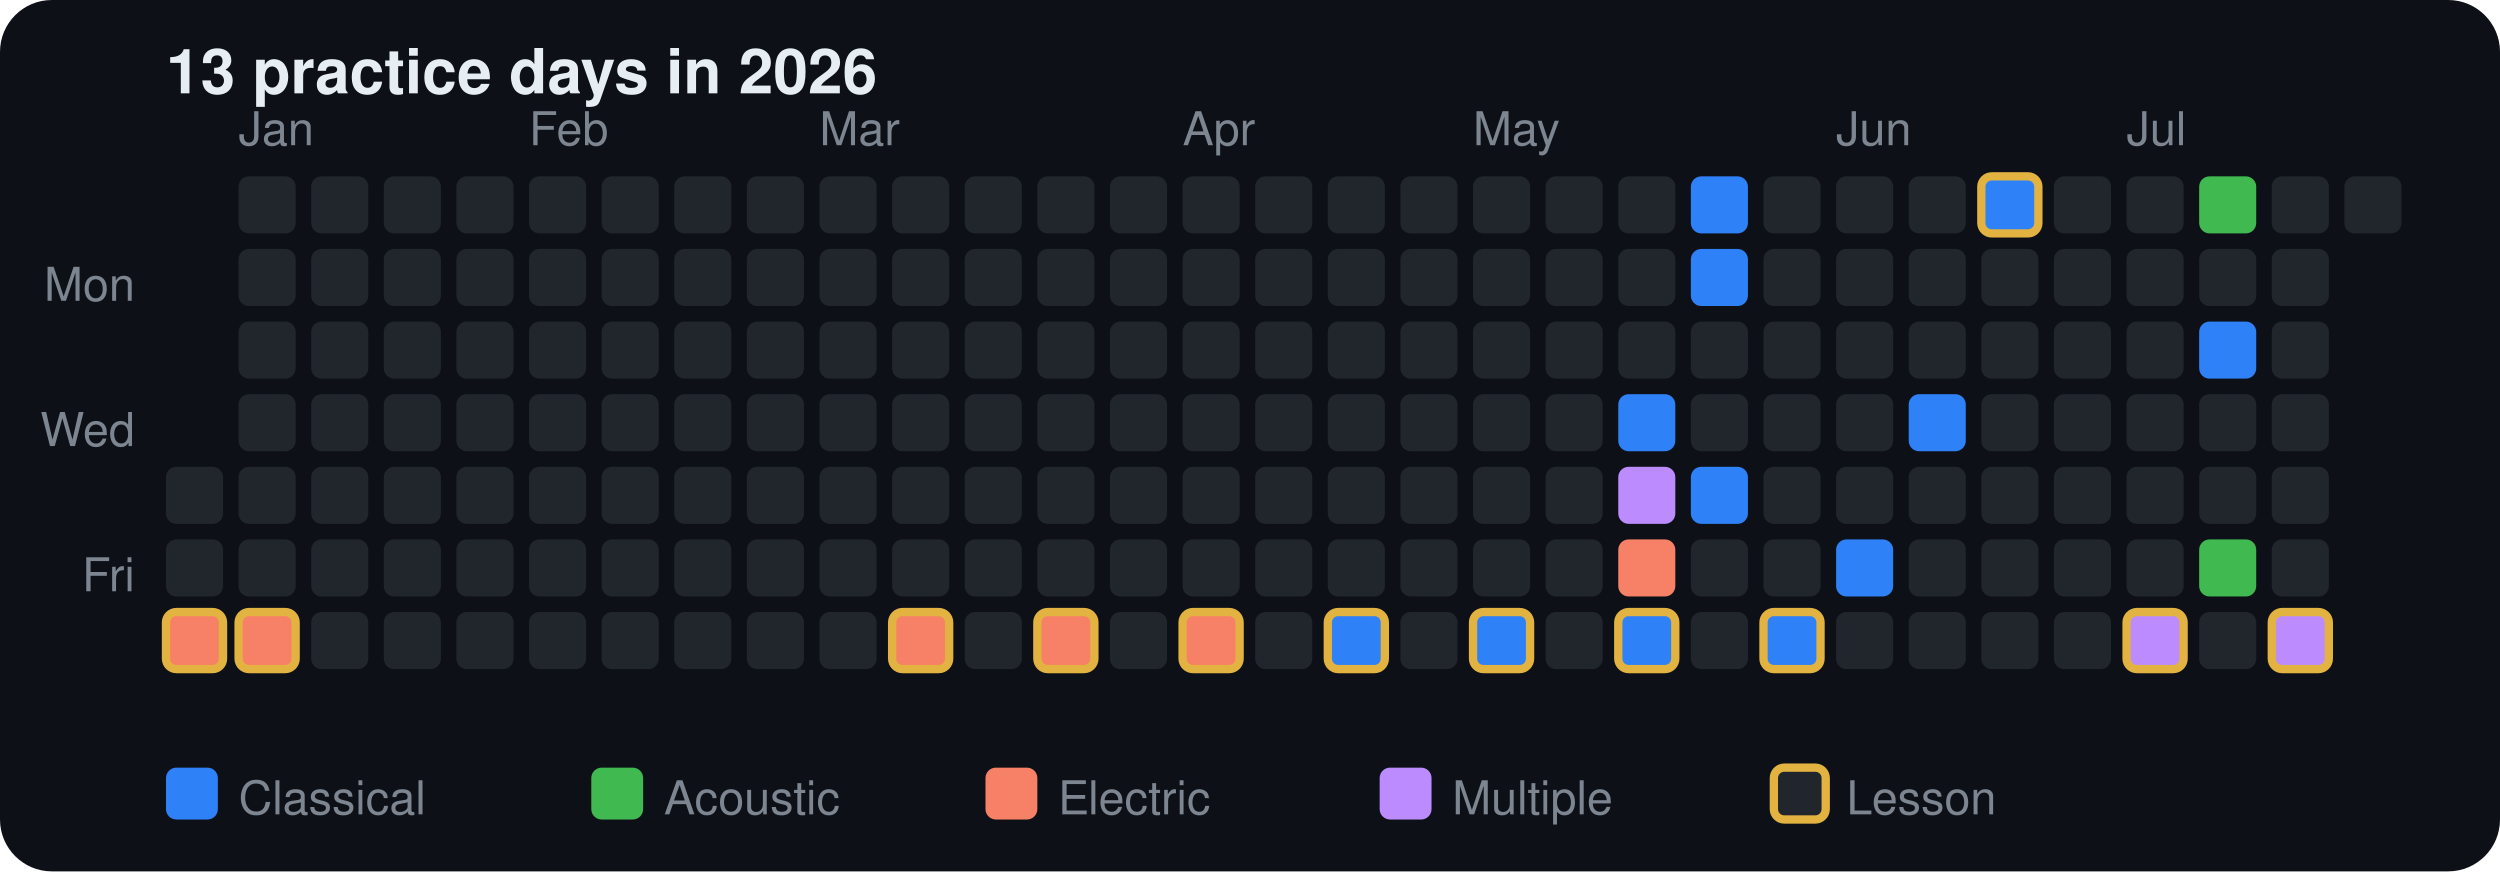
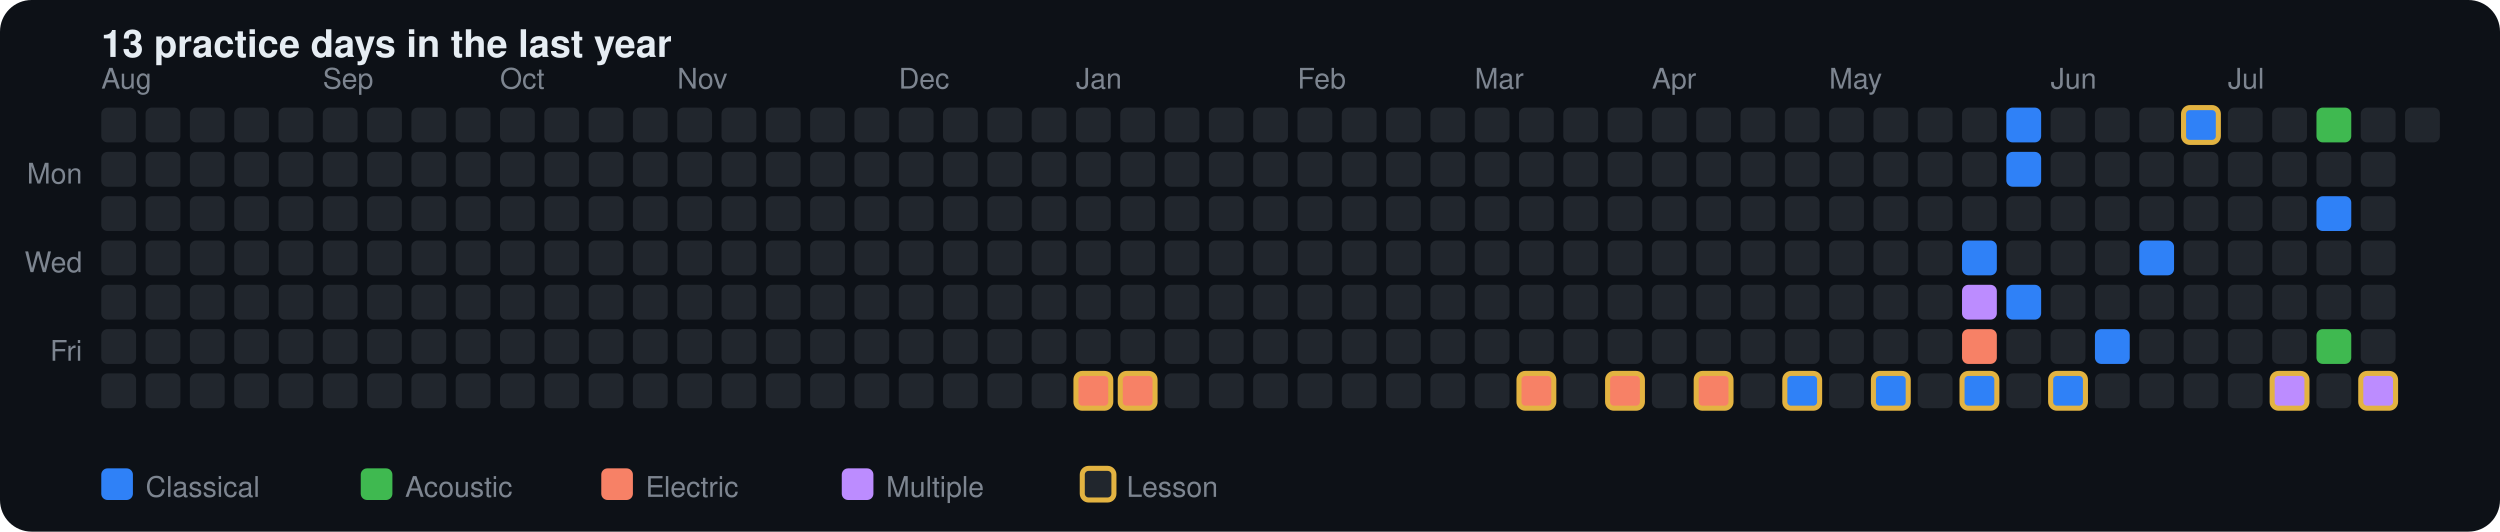
- <svg xmlns="http://www.w3.org/2000/svg" width="482" height="168" viewBox="0 0 482 168" font-family="-apple-system,Segoe UI,Helvetica,Arial,sans-serif">
-   <rect width="482" height="168" rx="10" fill="#0d1117" />
-   <text x="32" y="18" fill="#e6edf3" font-size="12" font-weight="600">13 practice days in 2026</text>
-   <text x="46" y="28" fill="#7d8590" font-size="9">Jan</text>
-   <text x="102" y="28" fill="#7d8590" font-size="9">Feb</text>
-   <text x="158" y="28" fill="#7d8590" font-size="9">Mar</text>
-   <text x="228" y="28" fill="#7d8590" font-size="9">Apr</text>
-   <text x="284" y="28" fill="#7d8590" font-size="9">May</text>
-   <text x="354" y="28" fill="#7d8590" font-size="9">Jun</text>
-   <text x="410" y="28" fill="#7d8590" font-size="9">Jul</text>
+ <svg xmlns="http://www.w3.org/2000/svg" width="790" height="168" viewBox="0 0 790 168" font-family="-apple-system,Segoe UI,Helvetica,Arial,sans-serif">
+   <rect width="790" height="168" rx="10" fill="#0d1117" />
+   <text x="32" y="18" fill="#e6edf3" font-size="12" font-weight="600">13 practice days in the last year</text>
+   <text x="32" y="28" fill="#7d8590" font-size="9">Aug</text>
+   <text x="102" y="28" fill="#7d8590" font-size="9">Sep</text>
+   <text x="158" y="28" fill="#7d8590" font-size="9">Oct</text>
+   <text x="214" y="28" fill="#7d8590" font-size="9">Nov</text>
+   <text x="284" y="28" fill="#7d8590" font-size="9">Dec</text>
+   <text x="340" y="28" fill="#7d8590" font-size="9">Jan</text>
+   <text x="410" y="28" fill="#7d8590" font-size="9">Feb</text>
+   <text x="466" y="28" fill="#7d8590" font-size="9">Mar</text>
+   <text x="522" y="28" fill="#7d8590" font-size="9">Apr</text>
+   <text x="578" y="28" fill="#7d8590" font-size="9">May</text>
+   <text x="648" y="28" fill="#7d8590" font-size="9">Jun</text>
+   <text x="704" y="28" fill="#7d8590" font-size="9">Jul</text>
  <text x="26" y="58" fill="#7d8590" font-size="9" text-anchor="end">Mon</text>
  <text x="26" y="86" fill="#7d8590" font-size="9" text-anchor="end">Wed</text>
  <text x="26" y="114" fill="#7d8590" font-size="9" text-anchor="end">Fri</text>
+   <rect x="32" y="34" width="11" height="11" rx="2" fill="#21262d" />
+   <rect x="32" y="48" width="11" height="11" rx="2" fill="#21262d" />
+   <rect x="32" y="62" width="11" height="11" rx="2" fill="#21262d" />
+   <rect x="32" y="76" width="11" height="11" rx="2" fill="#21262d" />
  <rect x="32" y="90" width="11" height="11" rx="2" fill="#21262d" />
  <rect x="32" y="104" width="11" height="11" rx="2" fill="#21262d" />
-   <rect x="32" y="118" width="11" height="11" rx="2" fill="#f78166" stroke="#e3b341" stroke-width="1.6" />
+   <rect x="32" y="118" width="11" height="11" rx="2" fill="#21262d" />
  <rect x="46" y="34" width="11" height="11" rx="2" fill="#21262d" />
  <rect x="46" y="48" width="11" height="11" rx="2" fill="#21262d" />
  <rect x="46" y="62" width="11" height="11" rx="2" fill="#21262d" />
  <rect x="46" y="76" width="11" height="11" rx="2" fill="#21262d" />
  <rect x="46" y="90" width="11" height="11" rx="2" fill="#21262d" />
  <rect x="46" y="104" width="11" height="11" rx="2" fill="#21262d" />
-   <rect x="46" y="118" width="11" height="11" rx="2" fill="#f78166" stroke="#e3b341" stroke-width="1.6" />
+   <rect x="46" y="118" width="11" height="11" rx="2" fill="#21262d" />
  <rect x="60" y="34" width="11" height="11" rx="2" fill="#21262d" />
  <rect x="60" y="48" width="11" height="11" rx="2" fill="#21262d" />
  <rect x="60" y="62" width="11" height="11" rx="2" fill="#21262d" />
  <rect x="60" y="76" width="11" height="11" rx="2" fill="#21262d" />
  <rect x="60" y="90" width="11" height="11" rx="2" fill="#21262d" />
  <rect x="60" y="104" width="11" height="11" rx="2" fill="#21262d" />
  <rect x="60" y="118" width="11" height="11" rx="2" fill="#21262d" />
  <rect x="74" y="34" width="11" height="11" rx="2" fill="#21262d" />
  <rect x="74" y="48" width="11" height="11" rx="2" fill="#21262d" />
  <rect x="74" y="62" width="11" height="11" rx="2" fill="#21262d" />
  <rect x="74" y="76" width="11" height="11" rx="2" fill="#21262d" />
  <rect x="74" y="90" width="11" height="11" rx="2" fill="#21262d" />
  <rect x="74" y="104" width="11" height="11" rx="2" fill="#21262d" />
  <rect x="74" y="118" width="11" height="11" rx="2" fill="#21262d" />
  <rect x="88" y="34" width="11" height="11" rx="2" fill="#21262d" />
  <rect x="88" y="48" width="11" height="11" rx="2" fill="#21262d" />
  <rect x="88" y="62" width="11" height="11" rx="2" fill="#21262d" />
  <rect x="88" y="76" width="11" height="11" rx="2" fill="#21262d" />
  <rect x="88" y="90" width="11" height="11" rx="2" fill="#21262d" />
  <rect x="88" y="104" width="11" height="11" rx="2" fill="#21262d" />
  <rect x="88" y="118" width="11" height="11" rx="2" fill="#21262d" />
  <rect x="102" y="34" width="11" height="11" rx="2" fill="#21262d" />
  <rect x="102" y="48" width="11" height="11" rx="2" fill="#21262d" />
  <rect x="102" y="62" width="11" height="11" rx="2" fill="#21262d" />
  <rect x="102" y="76" width="11" height="11" rx="2" fill="#21262d" />
  <rect x="102" y="90" width="11" height="11" rx="2" fill="#21262d" />
  <rect x="102" y="104" width="11" height="11" rx="2" fill="#21262d" />
  <rect x="102" y="118" width="11" height="11" rx="2" fill="#21262d" />
  <rect x="116" y="34" width="11" height="11" rx="2" fill="#21262d" />
  <rect x="116" y="48" width="11" height="11" rx="2" fill="#21262d" />
  <rect x="116" y="62" width="11" height="11" rx="2" fill="#21262d" />
  <rect x="116" y="76" width="11" height="11" rx="2" fill="#21262d" />
  <rect x="116" y="90" width="11" height="11" rx="2" fill="#21262d" />
  <rect x="116" y="104" width="11" height="11" rx="2" fill="#21262d" />
  <rect x="116" y="118" width="11" height="11" rx="2" fill="#21262d" />
  <rect x="130" y="34" width="11" height="11" rx="2" fill="#21262d" />
  <rect x="130" y="48" width="11" height="11" rx="2" fill="#21262d" />
  <rect x="130" y="62" width="11" height="11" rx="2" fill="#21262d" />
  <rect x="130" y="76" width="11" height="11" rx="2" fill="#21262d" />
  <rect x="130" y="90" width="11" height="11" rx="2" fill="#21262d" />
  <rect x="130" y="104" width="11" height="11" rx="2" fill="#21262d" />
  <rect x="130" y="118" width="11" height="11" rx="2" fill="#21262d" />
  <rect x="144" y="34" width="11" height="11" rx="2" fill="#21262d" />
  <rect x="144" y="48" width="11" height="11" rx="2" fill="#21262d" />
  <rect x="144" y="62" width="11" height="11" rx="2" fill="#21262d" />
  <rect x="144" y="76" width="11" height="11" rx="2" fill="#21262d" />
  <rect x="144" y="90" width="11" height="11" rx="2" fill="#21262d" />
  <rect x="144" y="104" width="11" height="11" rx="2" fill="#21262d" />
  <rect x="144" y="118" width="11" height="11" rx="2" fill="#21262d" />
  <rect x="158" y="34" width="11" height="11" rx="2" fill="#21262d" />
  <rect x="158" y="48" width="11" height="11" rx="2" fill="#21262d" />
  <rect x="158" y="62" width="11" height="11" rx="2" fill="#21262d" />
  <rect x="158" y="76" width="11" height="11" rx="2" fill="#21262d" />
  <rect x="158" y="90" width="11" height="11" rx="2" fill="#21262d" />
  <rect x="158" y="104" width="11" height="11" rx="2" fill="#21262d" />
  <rect x="158" y="118" width="11" height="11" rx="2" fill="#21262d" />
  <rect x="172" y="34" width="11" height="11" rx="2" fill="#21262d" />
  <rect x="172" y="48" width="11" height="11" rx="2" fill="#21262d" />
  <rect x="172" y="62" width="11" height="11" rx="2" fill="#21262d" />
  <rect x="172" y="76" width="11" height="11" rx="2" fill="#21262d" />
  <rect x="172" y="90" width="11" height="11" rx="2" fill="#21262d" />
  <rect x="172" y="104" width="11" height="11" rx="2" fill="#21262d" />
-   <rect x="172" y="118" width="11" height="11" rx="2" fill="#f78166" stroke="#e3b341" stroke-width="1.6" />
+   <rect x="172" y="118" width="11" height="11" rx="2" fill="#21262d" />
  <rect x="186" y="34" width="11" height="11" rx="2" fill="#21262d" />
  <rect x="186" y="48" width="11" height="11" rx="2" fill="#21262d" />
  <rect x="186" y="62" width="11" height="11" rx="2" fill="#21262d" />
  <rect x="186" y="76" width="11" height="11" rx="2" fill="#21262d" />
  <rect x="186" y="90" width="11" height="11" rx="2" fill="#21262d" />
  <rect x="186" y="104" width="11" height="11" rx="2" fill="#21262d" />
  <rect x="186" y="118" width="11" height="11" rx="2" fill="#21262d" />
  <rect x="200" y="34" width="11" height="11" rx="2" fill="#21262d" />
  <rect x="200" y="48" width="11" height="11" rx="2" fill="#21262d" />
  <rect x="200" y="62" width="11" height="11" rx="2" fill="#21262d" />
  <rect x="200" y="76" width="11" height="11" rx="2" fill="#21262d" />
  <rect x="200" y="90" width="11" height="11" rx="2" fill="#21262d" />
  <rect x="200" y="104" width="11" height="11" rx="2" fill="#21262d" />
-   <rect x="200" y="118" width="11" height="11" rx="2" fill="#f78166" stroke="#e3b341" stroke-width="1.6" />
+   <rect x="200" y="118" width="11" height="11" rx="2" fill="#21262d" />
  <rect x="214" y="34" width="11" height="11" rx="2" fill="#21262d" />
  <rect x="214" y="48" width="11" height="11" rx="2" fill="#21262d" />
  <rect x="214" y="62" width="11" height="11" rx="2" fill="#21262d" />
  <rect x="214" y="76" width="11" height="11" rx="2" fill="#21262d" />
  <rect x="214" y="90" width="11" height="11" rx="2" fill="#21262d" />
  <rect x="214" y="104" width="11" height="11" rx="2" fill="#21262d" />
  <rect x="214" y="118" width="11" height="11" rx="2" fill="#21262d" />
  <rect x="228" y="34" width="11" height="11" rx="2" fill="#21262d" />
  <rect x="228" y="48" width="11" height="11" rx="2" fill="#21262d" />
  <rect x="228" y="62" width="11" height="11" rx="2" fill="#21262d" />
  <rect x="228" y="76" width="11" height="11" rx="2" fill="#21262d" />
  <rect x="228" y="90" width="11" height="11" rx="2" fill="#21262d" />
  <rect x="228" y="104" width="11" height="11" rx="2" fill="#21262d" />
-   <rect x="228" y="118" width="11" height="11" rx="2" fill="#f78166" stroke="#e3b341" stroke-width="1.6" />
+   <rect x="228" y="118" width="11" height="11" rx="2" fill="#21262d" />
  <rect x="242" y="34" width="11" height="11" rx="2" fill="#21262d" />
  <rect x="242" y="48" width="11" height="11" rx="2" fill="#21262d" />
  <rect x="242" y="62" width="11" height="11" rx="2" fill="#21262d" />
  <rect x="242" y="76" width="11" height="11" rx="2" fill="#21262d" />
  <rect x="242" y="90" width="11" height="11" rx="2" fill="#21262d" />
  <rect x="242" y="104" width="11" height="11" rx="2" fill="#21262d" />
  <rect x="242" y="118" width="11" height="11" rx="2" fill="#21262d" />
  <rect x="256" y="34" width="11" height="11" rx="2" fill="#21262d" />
  <rect x="256" y="48" width="11" height="11" rx="2" fill="#21262d" />
  <rect x="256" y="62" width="11" height="11" rx="2" fill="#21262d" />
  <rect x="256" y="76" width="11" height="11" rx="2" fill="#21262d" />
  <rect x="256" y="90" width="11" height="11" rx="2" fill="#21262d" />
  <rect x="256" y="104" width="11" height="11" rx="2" fill="#21262d" />
-   <rect x="256" y="118" width="11" height="11" rx="2" fill="#2f81f7" stroke="#e3b341" stroke-width="1.6" />
+   <rect x="256" y="118" width="11" height="11" rx="2" fill="#21262d" />
  <rect x="270" y="34" width="11" height="11" rx="2" fill="#21262d" />
  <rect x="270" y="48" width="11" height="11" rx="2" fill="#21262d" />
  <rect x="270" y="62" width="11" height="11" rx="2" fill="#21262d" />
  <rect x="270" y="76" width="11" height="11" rx="2" fill="#21262d" />
  <rect x="270" y="90" width="11" height="11" rx="2" fill="#21262d" />
  <rect x="270" y="104" width="11" height="11" rx="2" fill="#21262d" />
  <rect x="270" y="118" width="11" height="11" rx="2" fill="#21262d" />
  <rect x="284" y="34" width="11" height="11" rx="2" fill="#21262d" />
  <rect x="284" y="48" width="11" height="11" rx="2" fill="#21262d" />
  <rect x="284" y="62" width="11" height="11" rx="2" fill="#21262d" />
  <rect x="284" y="76" width="11" height="11" rx="2" fill="#21262d" />
  <rect x="284" y="90" width="11" height="11" rx="2" fill="#21262d" />
  <rect x="284" y="104" width="11" height="11" rx="2" fill="#21262d" />
-   <rect x="284" y="118" width="11" height="11" rx="2" fill="#2f81f7" stroke="#e3b341" stroke-width="1.6" />
+   <rect x="284" y="118" width="11" height="11" rx="2" fill="#21262d" />
  <rect x="298" y="34" width="11" height="11" rx="2" fill="#21262d" />
  <rect x="298" y="48" width="11" height="11" rx="2" fill="#21262d" />
  <rect x="298" y="62" width="11" height="11" rx="2" fill="#21262d" />
  <rect x="298" y="76" width="11" height="11" rx="2" fill="#21262d" />
  <rect x="298" y="90" width="11" height="11" rx="2" fill="#21262d" />
  <rect x="298" y="104" width="11" height="11" rx="2" fill="#21262d" />
  <rect x="298" y="118" width="11" height="11" rx="2" fill="#21262d" />
  <rect x="312" y="34" width="11" height="11" rx="2" fill="#21262d" />
  <rect x="312" y="48" width="11" height="11" rx="2" fill="#21262d" />
  <rect x="312" y="62" width="11" height="11" rx="2" fill="#21262d" />
-   <rect x="312" y="76" width="11" height="11" rx="2" fill="#2f81f7" />
-   <rect x="312" y="90" width="11" height="11" rx="2" fill="#bc8cff" />
-   <rect x="312" y="104" width="11" height="11" rx="2" fill="#f78166" />
-   <rect x="312" y="118" width="11" height="11" rx="2" fill="#2f81f7" stroke="#e3b341" stroke-width="1.6" />
-   <rect x="326" y="34" width="11" height="11" rx="2" fill="#2f81f7" />
-   <rect x="326" y="48" width="11" height="11" rx="2" fill="#2f81f7" />
+   <rect x="312" y="76" width="11" height="11" rx="2" fill="#21262d" />
+   <rect x="312" y="90" width="11" height="11" rx="2" fill="#21262d" />
+   <rect x="312" y="104" width="11" height="11" rx="2" fill="#21262d" />
+   <rect x="312" y="118" width="11" height="11" rx="2" fill="#21262d" />
+   <rect x="326" y="34" width="11" height="11" rx="2" fill="#21262d" />
+   <rect x="326" y="48" width="11" height="11" rx="2" fill="#21262d" />
  <rect x="326" y="62" width="11" height="11" rx="2" fill="#21262d" />
  <rect x="326" y="76" width="11" height="11" rx="2" fill="#21262d" />
-   <rect x="326" y="90" width="11" height="11" rx="2" fill="#2f81f7" />
+   <rect x="326" y="90" width="11" height="11" rx="2" fill="#21262d" />
  <rect x="326" y="104" width="11" height="11" rx="2" fill="#21262d" />
  <rect x="326" y="118" width="11" height="11" rx="2" fill="#21262d" />
  <rect x="340" y="34" width="11" height="11" rx="2" fill="#21262d" />
  <rect x="340" y="48" width="11" height="11" rx="2" fill="#21262d" />
  <rect x="340" y="62" width="11" height="11" rx="2" fill="#21262d" />
  <rect x="340" y="76" width="11" height="11" rx="2" fill="#21262d" />
  <rect x="340" y="90" width="11" height="11" rx="2" fill="#21262d" />
  <rect x="340" y="104" width="11" height="11" rx="2" fill="#21262d" />
-   <rect x="340" y="118" width="11" height="11" rx="2" fill="#2f81f7" stroke="#e3b341" stroke-width="1.6" />
+   <rect x="340" y="118" width="11" height="11" rx="2" fill="#f78166" stroke="#e3b341" stroke-width="1.6" />
  <rect x="354" y="34" width="11" height="11" rx="2" fill="#21262d" />
  <rect x="354" y="48" width="11" height="11" rx="2" fill="#21262d" />
  <rect x="354" y="62" width="11" height="11" rx="2" fill="#21262d" />
  <rect x="354" y="76" width="11" height="11" rx="2" fill="#21262d" />
  <rect x="354" y="90" width="11" height="11" rx="2" fill="#21262d" />
-   <rect x="354" y="104" width="11" height="11" rx="2" fill="#2f81f7" />
-   <rect x="354" y="118" width="11" height="11" rx="2" fill="#21262d" />
+   <rect x="354" y="104" width="11" height="11" rx="2" fill="#21262d" />
+   <rect x="354" y="118" width="11" height="11" rx="2" fill="#f78166" stroke="#e3b341" stroke-width="1.6" />
  <rect x="368" y="34" width="11" height="11" rx="2" fill="#21262d" />
  <rect x="368" y="48" width="11" height="11" rx="2" fill="#21262d" />
  <rect x="368" y="62" width="11" height="11" rx="2" fill="#21262d" />
-   <rect x="368" y="76" width="11" height="11" rx="2" fill="#2f81f7" />
+   <rect x="368" y="76" width="11" height="11" rx="2" fill="#21262d" />
  <rect x="368" y="90" width="11" height="11" rx="2" fill="#21262d" />
  <rect x="368" y="104" width="11" height="11" rx="2" fill="#21262d" />
  <rect x="368" y="118" width="11" height="11" rx="2" fill="#21262d" />
-   <rect x="382" y="34" width="11" height="11" rx="2" fill="#2f81f7" stroke="#e3b341" stroke-width="1.6" />
+   <rect x="382" y="34" width="11" height="11" rx="2" fill="#21262d" />
  <rect x="382" y="48" width="11" height="11" rx="2" fill="#21262d" />
  <rect x="382" y="62" width="11" height="11" rx="2" fill="#21262d" />
  <rect x="382" y="76" width="11" height="11" rx="2" fill="#21262d" />
  <rect x="382" y="90" width="11" height="11" rx="2" fill="#21262d" />
  <rect x="382" y="104" width="11" height="11" rx="2" fill="#21262d" />
  <rect x="382" y="118" width="11" height="11" rx="2" fill="#21262d" />
  <rect x="396" y="34" width="11" height="11" rx="2" fill="#21262d" />
  <rect x="396" y="48" width="11" height="11" rx="2" fill="#21262d" />
  <rect x="396" y="62" width="11" height="11" rx="2" fill="#21262d" />
  <rect x="396" y="76" width="11" height="11" rx="2" fill="#21262d" />
  <rect x="396" y="90" width="11" height="11" rx="2" fill="#21262d" />
  <rect x="396" y="104" width="11" height="11" rx="2" fill="#21262d" />
  <rect x="396" y="118" width="11" height="11" rx="2" fill="#21262d" />
  <rect x="410" y="34" width="11" height="11" rx="2" fill="#21262d" />
  <rect x="410" y="48" width="11" height="11" rx="2" fill="#21262d" />
  <rect x="410" y="62" width="11" height="11" rx="2" fill="#21262d" />
  <rect x="410" y="76" width="11" height="11" rx="2" fill="#21262d" />
  <rect x="410" y="90" width="11" height="11" rx="2" fill="#21262d" />
  <rect x="410" y="104" width="11" height="11" rx="2" fill="#21262d" />
-   <rect x="410" y="118" width="11" height="11" rx="2" fill="#bc8cff" stroke="#e3b341" stroke-width="1.6" />
-   <rect x="424" y="34" width="11" height="11" rx="2" fill="#3fb950" />
+   <rect x="410" y="118" width="11" height="11" rx="2" fill="#21262d" />
+   <rect x="424" y="34" width="11" height="11" rx="2" fill="#21262d" />
  <rect x="424" y="48" width="11" height="11" rx="2" fill="#21262d" />
-   <rect x="424" y="62" width="11" height="11" rx="2" fill="#2f81f7" />
+   <rect x="424" y="62" width="11" height="11" rx="2" fill="#21262d" />
  <rect x="424" y="76" width="11" height="11" rx="2" fill="#21262d" />
  <rect x="424" y="90" width="11" height="11" rx="2" fill="#21262d" />
-   <rect x="424" y="104" width="11" height="11" rx="2" fill="#3fb950" />
+   <rect x="424" y="104" width="11" height="11" rx="2" fill="#21262d" />
  <rect x="424" y="118" width="11" height="11" rx="2" fill="#21262d" />
  <rect x="438" y="34" width="11" height="11" rx="2" fill="#21262d" />
  <rect x="438" y="48" width="11" height="11" rx="2" fill="#21262d" />
  <rect x="438" y="62" width="11" height="11" rx="2" fill="#21262d" />
  <rect x="438" y="76" width="11" height="11" rx="2" fill="#21262d" />
  <rect x="438" y="90" width="11" height="11" rx="2" fill="#21262d" />
  <rect x="438" y="104" width="11" height="11" rx="2" fill="#21262d" />
-   <rect x="438" y="118" width="11" height="11" rx="2" fill="#bc8cff" stroke="#e3b341" stroke-width="1.6" />
+   <rect x="438" y="118" width="11" height="11" rx="2" fill="#21262d" />
  <rect x="452" y="34" width="11" height="11" rx="2" fill="#21262d" />
+   <rect x="452" y="48" width="11" height="11" rx="2" fill="#21262d" />
+   <rect x="452" y="62" width="11" height="11" rx="2" fill="#21262d" />
+   <rect x="452" y="76" width="11" height="11" rx="2" fill="#21262d" />
+   <rect x="452" y="90" width="11" height="11" rx="2" fill="#21262d" />
+   <rect x="452" y="104" width="11" height="11" rx="2" fill="#21262d" />
+   <rect x="452" y="118" width="11" height="11" rx="2" fill="#21262d" />
+   <rect x="466" y="34" width="11" height="11" rx="2" fill="#21262d" />
+   <rect x="466" y="48" width="11" height="11" rx="2" fill="#21262d" />
+   <rect x="466" y="62" width="11" height="11" rx="2" fill="#21262d" />
+   <rect x="466" y="76" width="11" height="11" rx="2" fill="#21262d" />
+   <rect x="466" y="90" width="11" height="11" rx="2" fill="#21262d" />
+   <rect x="466" y="104" width="11" height="11" rx="2" fill="#21262d" />
+   <rect x="466" y="118" width="11" height="11" rx="2" fill="#21262d" />
+   <rect x="480" y="34" width="11" height="11" rx="2" fill="#21262d" />
+   <rect x="480" y="48" width="11" height="11" rx="2" fill="#21262d" />
+   <rect x="480" y="62" width="11" height="11" rx="2" fill="#21262d" />
+   <rect x="480" y="76" width="11" height="11" rx="2" fill="#21262d" />
+   <rect x="480" y="90" width="11" height="11" rx="2" fill="#21262d" />
+   <rect x="480" y="104" width="11" height="11" rx="2" fill="#21262d" />
+   <rect x="480" y="118" width="11" height="11" rx="2" fill="#f78166" stroke="#e3b341" stroke-width="1.6" />
+   <rect x="494" y="34" width="11" height="11" rx="2" fill="#21262d" />
+   <rect x="494" y="48" width="11" height="11" rx="2" fill="#21262d" />
+   <rect x="494" y="62" width="11" height="11" rx="2" fill="#21262d" />
+   <rect x="494" y="76" width="11" height="11" rx="2" fill="#21262d" />
+   <rect x="494" y="90" width="11" height="11" rx="2" fill="#21262d" />
+   <rect x="494" y="104" width="11" height="11" rx="2" fill="#21262d" />
+   <rect x="494" y="118" width="11" height="11" rx="2" fill="#21262d" />
+   <rect x="508" y="34" width="11" height="11" rx="2" fill="#21262d" />
+   <rect x="508" y="48" width="11" height="11" rx="2" fill="#21262d" />
+   <rect x="508" y="62" width="11" height="11" rx="2" fill="#21262d" />
+   <rect x="508" y="76" width="11" height="11" rx="2" fill="#21262d" />
+   <rect x="508" y="90" width="11" height="11" rx="2" fill="#21262d" />
+   <rect x="508" y="104" width="11" height="11" rx="2" fill="#21262d" />
+   <rect x="508" y="118" width="11" height="11" rx="2" fill="#f78166" stroke="#e3b341" stroke-width="1.6" />
+   <rect x="522" y="34" width="11" height="11" rx="2" fill="#21262d" />
+   <rect x="522" y="48" width="11" height="11" rx="2" fill="#21262d" />
+   <rect x="522" y="62" width="11" height="11" rx="2" fill="#21262d" />
+   <rect x="522" y="76" width="11" height="11" rx="2" fill="#21262d" />
+   <rect x="522" y="90" width="11" height="11" rx="2" fill="#21262d" />
+   <rect x="522" y="104" width="11" height="11" rx="2" fill="#21262d" />
+   <rect x="522" y="118" width="11" height="11" rx="2" fill="#21262d" />
+   <rect x="536" y="34" width="11" height="11" rx="2" fill="#21262d" />
+   <rect x="536" y="48" width="11" height="11" rx="2" fill="#21262d" />
+   <rect x="536" y="62" width="11" height="11" rx="2" fill="#21262d" />
+   <rect x="536" y="76" width="11" height="11" rx="2" fill="#21262d" />
+   <rect x="536" y="90" width="11" height="11" rx="2" fill="#21262d" />
+   <rect x="536" y="104" width="11" height="11" rx="2" fill="#21262d" />
+   <rect x="536" y="118" width="11" height="11" rx="2" fill="#f78166" stroke="#e3b341" stroke-width="1.6" />
+   <rect x="550" y="34" width="11" height="11" rx="2" fill="#21262d" />
+   <rect x="550" y="48" width="11" height="11" rx="2" fill="#21262d" />
+   <rect x="550" y="62" width="11" height="11" rx="2" fill="#21262d" />
+   <rect x="550" y="76" width="11" height="11" rx="2" fill="#21262d" />
+   <rect x="550" y="90" width="11" height="11" rx="2" fill="#21262d" />
+   <rect x="550" y="104" width="11" height="11" rx="2" fill="#21262d" />
+   <rect x="550" y="118" width="11" height="11" rx="2" fill="#21262d" />
+   <rect x="564" y="34" width="11" height="11" rx="2" fill="#21262d" />
+   <rect x="564" y="48" width="11" height="11" rx="2" fill="#21262d" />
+   <rect x="564" y="62" width="11" height="11" rx="2" fill="#21262d" />
+   <rect x="564" y="76" width="11" height="11" rx="2" fill="#21262d" />
+   <rect x="564" y="90" width="11" height="11" rx="2" fill="#21262d" />
+   <rect x="564" y="104" width="11" height="11" rx="2" fill="#21262d" />
+   <rect x="564" y="118" width="11" height="11" rx="2" fill="#2f81f7" stroke="#e3b341" stroke-width="1.6" />
+   <rect x="578" y="34" width="11" height="11" rx="2" fill="#21262d" />
+   <rect x="578" y="48" width="11" height="11" rx="2" fill="#21262d" />
+   <rect x="578" y="62" width="11" height="11" rx="2" fill="#21262d" />
+   <rect x="578" y="76" width="11" height="11" rx="2" fill="#21262d" />
+   <rect x="578" y="90" width="11" height="11" rx="2" fill="#21262d" />
+   <rect x="578" y="104" width="11" height="11" rx="2" fill="#21262d" />
+   <rect x="578" y="118" width="11" height="11" rx="2" fill="#21262d" />
+   <rect x="592" y="34" width="11" height="11" rx="2" fill="#21262d" />
+   <rect x="592" y="48" width="11" height="11" rx="2" fill="#21262d" />
+   <rect x="592" y="62" width="11" height="11" rx="2" fill="#21262d" />
+   <rect x="592" y="76" width="11" height="11" rx="2" fill="#21262d" />
+   <rect x="592" y="90" width="11" height="11" rx="2" fill="#21262d" />
+   <rect x="592" y="104" width="11" height="11" rx="2" fill="#21262d" />
+   <rect x="592" y="118" width="11" height="11" rx="2" fill="#2f81f7" stroke="#e3b341" stroke-width="1.6" />
+   <rect x="606" y="34" width="11" height="11" rx="2" fill="#21262d" />
+   <rect x="606" y="48" width="11" height="11" rx="2" fill="#21262d" />
+   <rect x="606" y="62" width="11" height="11" rx="2" fill="#21262d" />
+   <rect x="606" y="76" width="11" height="11" rx="2" fill="#21262d" />
+   <rect x="606" y="90" width="11" height="11" rx="2" fill="#21262d" />
+   <rect x="606" y="104" width="11" height="11" rx="2" fill="#21262d" />
+   <rect x="606" y="118" width="11" height="11" rx="2" fill="#21262d" />
+   <rect x="620" y="34" width="11" height="11" rx="2" fill="#21262d" />
+   <rect x="620" y="48" width="11" height="11" rx="2" fill="#21262d" />
+   <rect x="620" y="62" width="11" height="11" rx="2" fill="#21262d" />
+   <rect x="620" y="76" width="11" height="11" rx="2" fill="#2f81f7" />
+   <rect x="620" y="90" width="11" height="11" rx="2" fill="#bc8cff" />
+   <rect x="620" y="104" width="11" height="11" rx="2" fill="#f78166" />
+   <rect x="620" y="118" width="11" height="11" rx="2" fill="#2f81f7" stroke="#e3b341" stroke-width="1.6" />
+   <rect x="634" y="34" width="11" height="11" rx="2" fill="#2f81f7" />
+   <rect x="634" y="48" width="11" height="11" rx="2" fill="#2f81f7" />
+   <rect x="634" y="62" width="11" height="11" rx="2" fill="#21262d" />
+   <rect x="634" y="76" width="11" height="11" rx="2" fill="#21262d" />
+   <rect x="634" y="90" width="11" height="11" rx="2" fill="#2f81f7" />
+   <rect x="634" y="104" width="11" height="11" rx="2" fill="#21262d" />
+   <rect x="634" y="118" width="11" height="11" rx="2" fill="#21262d" />
+   <rect x="648" y="34" width="11" height="11" rx="2" fill="#21262d" />
+   <rect x="648" y="48" width="11" height="11" rx="2" fill="#21262d" />
+   <rect x="648" y="62" width="11" height="11" rx="2" fill="#21262d" />
+   <rect x="648" y="76" width="11" height="11" rx="2" fill="#21262d" />
+   <rect x="648" y="90" width="11" height="11" rx="2" fill="#21262d" />
+   <rect x="648" y="104" width="11" height="11" rx="2" fill="#21262d" />
+   <rect x="648" y="118" width="11" height="11" rx="2" fill="#2f81f7" stroke="#e3b341" stroke-width="1.6" />
+   <rect x="662" y="34" width="11" height="11" rx="2" fill="#21262d" />
+   <rect x="662" y="48" width="11" height="11" rx="2" fill="#21262d" />
+   <rect x="662" y="62" width="11" height="11" rx="2" fill="#21262d" />
+   <rect x="662" y="76" width="11" height="11" rx="2" fill="#21262d" />
+   <rect x="662" y="90" width="11" height="11" rx="2" fill="#21262d" />
+   <rect x="662" y="104" width="11" height="11" rx="2" fill="#2f81f7" />
+   <rect x="662" y="118" width="11" height="11" rx="2" fill="#21262d" />
+   <rect x="676" y="34" width="11" height="11" rx="2" fill="#21262d" />
+   <rect x="676" y="48" width="11" height="11" rx="2" fill="#21262d" />
+   <rect x="676" y="62" width="11" height="11" rx="2" fill="#21262d" />
+   <rect x="676" y="76" width="11" height="11" rx="2" fill="#2f81f7" />
+   <rect x="676" y="90" width="11" height="11" rx="2" fill="#21262d" />
+   <rect x="676" y="104" width="11" height="11" rx="2" fill="#21262d" />
+   <rect x="676" y="118" width="11" height="11" rx="2" fill="#21262d" />
+   <rect x="690" y="34" width="11" height="11" rx="2" fill="#2f81f7" stroke="#e3b341" stroke-width="1.6" />
+   <rect x="690" y="48" width="11" height="11" rx="2" fill="#21262d" />
+   <rect x="690" y="62" width="11" height="11" rx="2" fill="#21262d" />
+   <rect x="690" y="76" width="11" height="11" rx="2" fill="#21262d" />
+   <rect x="690" y="90" width="11" height="11" rx="2" fill="#21262d" />
+   <rect x="690" y="104" width="11" height="11" rx="2" fill="#21262d" />
+   <rect x="690" y="118" width="11" height="11" rx="2" fill="#21262d" />
+   <rect x="704" y="34" width="11" height="11" rx="2" fill="#21262d" />
+   <rect x="704" y="48" width="11" height="11" rx="2" fill="#21262d" />
+   <rect x="704" y="62" width="11" height="11" rx="2" fill="#21262d" />
+   <rect x="704" y="76" width="11" height="11" rx="2" fill="#21262d" />
+   <rect x="704" y="90" width="11" height="11" rx="2" fill="#21262d" />
+   <rect x="704" y="104" width="11" height="11" rx="2" fill="#21262d" />
+   <rect x="704" y="118" width="11" height="11" rx="2" fill="#21262d" />
+   <rect x="718" y="34" width="11" height="11" rx="2" fill="#21262d" />
+   <rect x="718" y="48" width="11" height="11" rx="2" fill="#21262d" />
+   <rect x="718" y="62" width="11" height="11" rx="2" fill="#21262d" />
+   <rect x="718" y="76" width="11" height="11" rx="2" fill="#21262d" />
+   <rect x="718" y="90" width="11" height="11" rx="2" fill="#21262d" />
+   <rect x="718" y="104" width="11" height="11" rx="2" fill="#21262d" />
+   <rect x="718" y="118" width="11" height="11" rx="2" fill="#bc8cff" stroke="#e3b341" stroke-width="1.6" />
+   <rect x="732" y="34" width="11" height="11" rx="2" fill="#3fb950" />
+   <rect x="732" y="48" width="11" height="11" rx="2" fill="#21262d" />
+   <rect x="732" y="62" width="11" height="11" rx="2" fill="#2f81f7" />
+   <rect x="732" y="76" width="11" height="11" rx="2" fill="#21262d" />
+   <rect x="732" y="90" width="11" height="11" rx="2" fill="#21262d" />
+   <rect x="732" y="104" width="11" height="11" rx="2" fill="#3fb950" />
+   <rect x="732" y="118" width="11" height="11" rx="2" fill="#21262d" />
+   <rect x="746" y="34" width="11" height="11" rx="2" fill="#21262d" />
+   <rect x="746" y="48" width="11" height="11" rx="2" fill="#21262d" />
+   <rect x="746" y="62" width="11" height="11" rx="2" fill="#21262d" />
+   <rect x="746" y="76" width="11" height="11" rx="2" fill="#21262d" />
+   <rect x="746" y="90" width="11" height="11" rx="2" fill="#21262d" />
+   <rect x="746" y="104" width="11" height="11" rx="2" fill="#21262d" />
+   <rect x="746" y="118" width="11" height="11" rx="2" fill="#bc8cff" stroke="#e3b341" stroke-width="1.6" />
+   <rect x="760" y="34" width="11" height="11" rx="2" fill="#21262d" />
  <rect x="32" y="148" width="10" height="10" rx="2" fill="#2f81f7" />
  <text x="46" y="157" fill="#7d8590" font-size="9">Classical</text>
  <rect x="114" y="148" width="10" height="10" rx="2" fill="#3fb950" />
  <text x="128" y="157" fill="#7d8590" font-size="9">Acoustic</text>
  <rect x="190" y="148" width="10" height="10" rx="2" fill="#f78166" />
  <text x="204" y="157" fill="#7d8590" font-size="9">Electric</text>
  <rect x="266" y="148" width="10" height="10" rx="2" fill="#bc8cff" />
  <text x="280" y="157" fill="#7d8590" font-size="9">Multiple</text>
  <rect x="342" y="148" width="10" height="10" rx="2" fill="#21262d" stroke="#e3b341" stroke-width="1.6" />
  <text x="356" y="157" fill="#7d8590" font-size="9">Lesson</text>
</svg>
